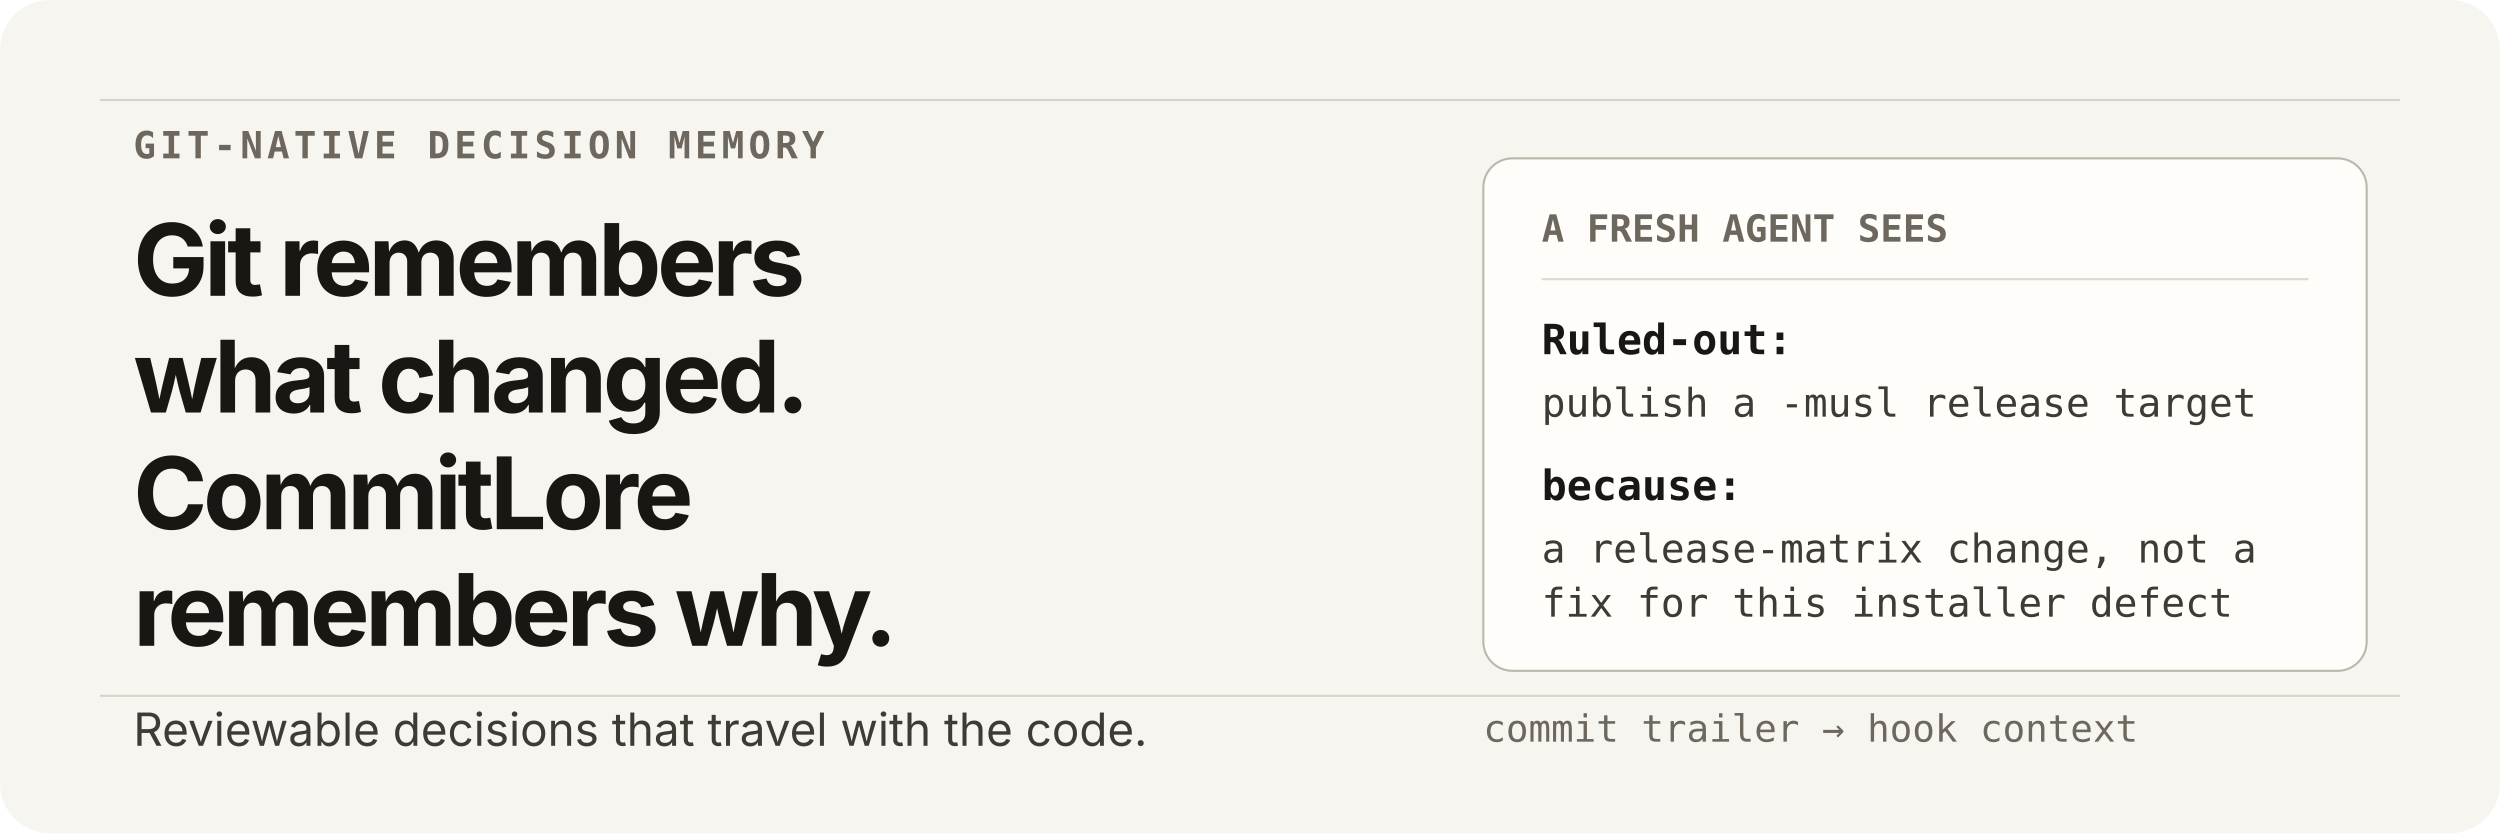
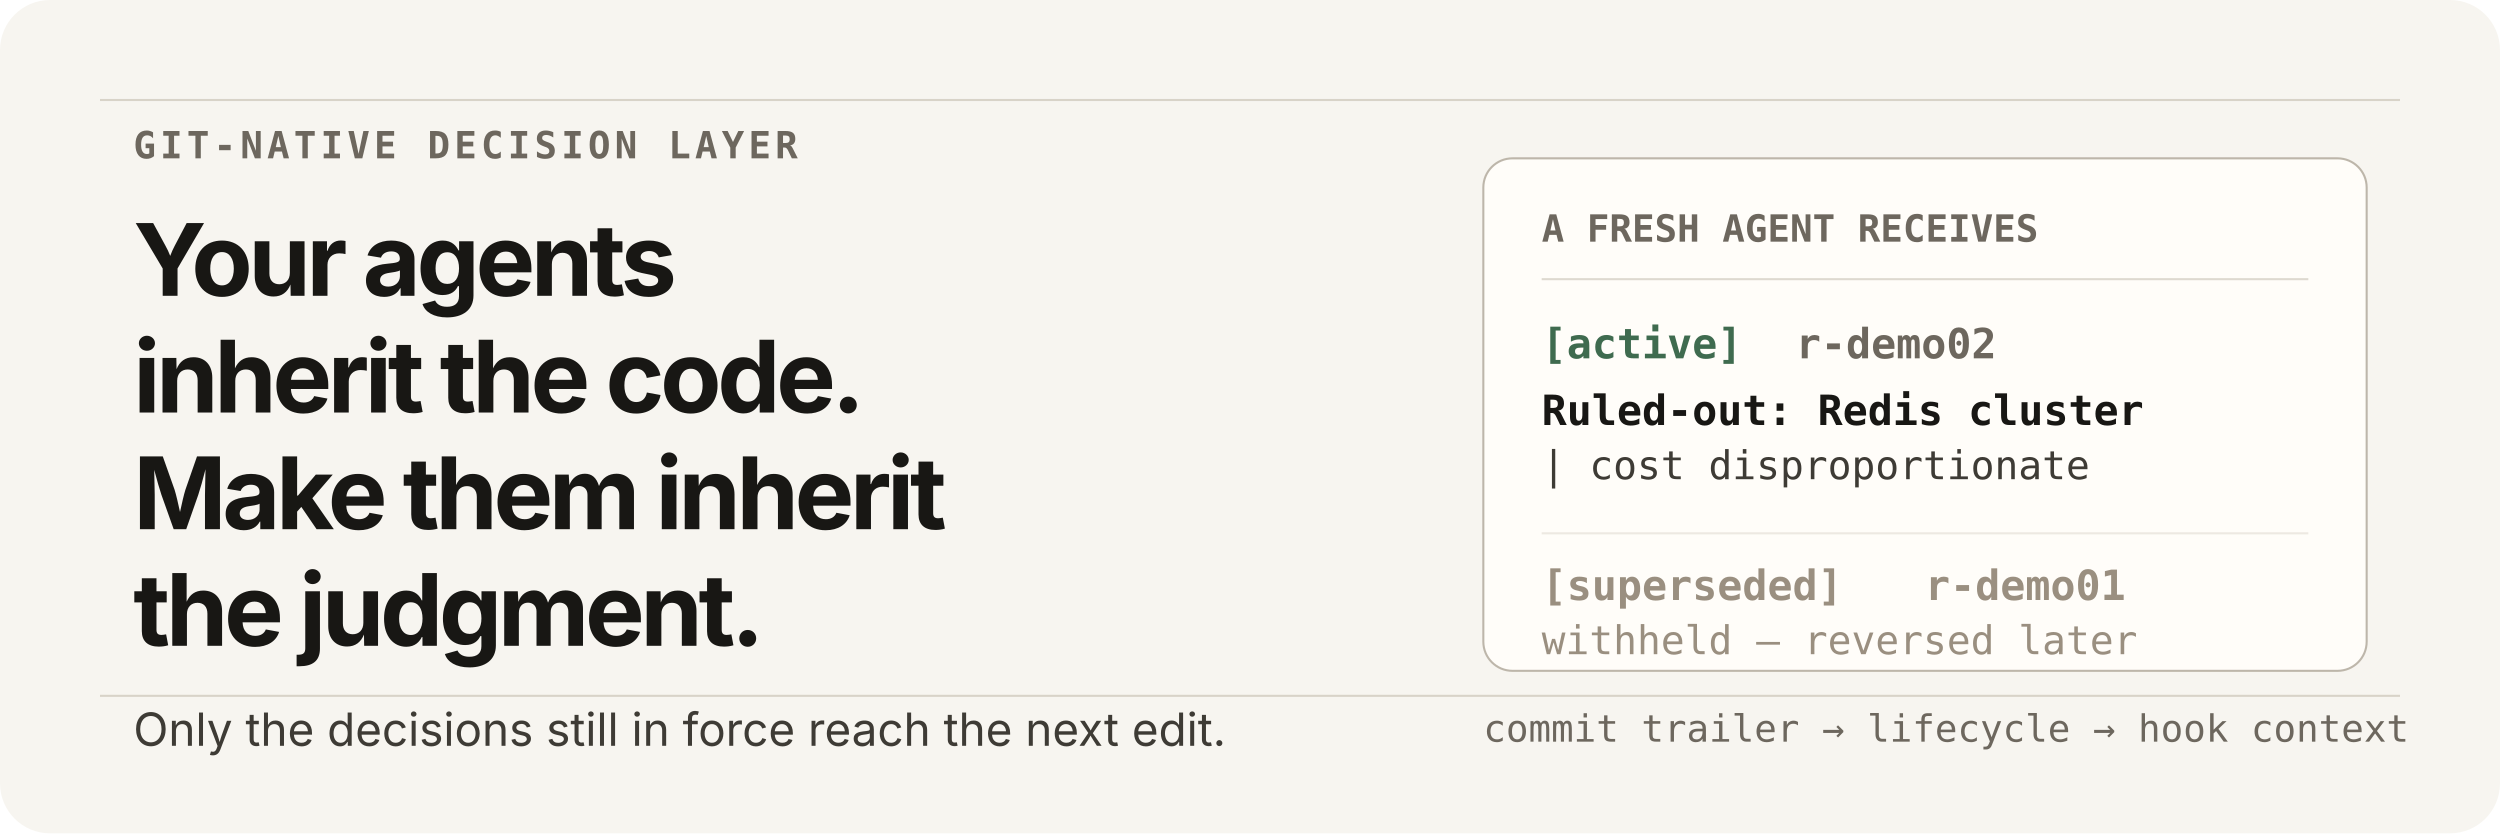
<svg xmlns="http://www.w3.org/2000/svg" width="1200" height="400" viewBox="0 0 1200 400" role="img" aria-labelledby="title desc">
  <rect width="1200" height="400" rx="24" fill="#f7f5f0" />
  <path d="M48 48H1152M48 334H1152" stroke="#d8d3c8" />
  <g transform="translate(64 76)">
-     <text fill="#6d675e" font-family="ui-monospace, SFMono-Regular, Menlo, monospace" font-size="18" font-weight="600" letter-spacing="2">GIT-NATIVE DECISION MEMORY</text>
-     <text y="66" fill="#181714" font-family="-apple-system, BlinkMacSystemFont, Segoe UI, sans-serif" font-size="48" font-weight="700" letter-spacing="-2">Git remembers</text>
-     <text y="122" fill="#181714" font-family="-apple-system, BlinkMacSystemFont, Segoe UI, sans-serif" font-size="48" font-weight="700" letter-spacing="-2">what changed.</text>
-     <text y="178" fill="#181714" font-family="-apple-system, BlinkMacSystemFont, Segoe UI, sans-serif" font-size="48" font-weight="700" letter-spacing="-2">CommitLore</text>
-     <text y="234" fill="#181714" font-family="-apple-system, BlinkMacSystemFont, Segoe UI, sans-serif" font-size="48" font-weight="700" letter-spacing="-2">remembers why.</text>
-     <text y="282" fill="#3e3b35" font-family="-apple-system, BlinkMacSystemFont, Segoe UI, sans-serif" font-size="22">Reviewable decisions that travel with the code.</text>
+     <text fill="#6d675e" font-family="ui-monospace, SFMono-Regular, Menlo, monospace" font-size="18" font-weight="600" letter-spacing="2">GIT-NATIVE DECISION LAYER</text>
+     <text y="66" fill="#181714" font-family="-apple-system, BlinkMacSystemFont, Segoe UI, sans-serif" font-size="48" font-weight="700" letter-spacing="-2">Your agents</text>
+     <text y="122" fill="#181714" font-family="-apple-system, BlinkMacSystemFont, Segoe UI, sans-serif" font-size="48" font-weight="700" letter-spacing="-2">inherit the code.</text>
+     <text y="178" fill="#181714" font-family="-apple-system, BlinkMacSystemFont, Segoe UI, sans-serif" font-size="48" font-weight="700" letter-spacing="-2">Make them inherit</text>
+     <text y="234" fill="#181714" font-family="-apple-system, BlinkMacSystemFont, Segoe UI, sans-serif" font-size="48" font-weight="700" letter-spacing="-2">the judgment.</text>
+     <text y="282" fill="#3e3b35" font-family="-apple-system, BlinkMacSystemFont, Segoe UI, sans-serif" font-size="22">Only the decisions still in force reach the next edit.</text>
  </g>
  <g transform="translate(712 76)">
    <rect width="424" height="246" rx="14" fill="#fffdf9" stroke="#bdb6aa" />
-     <text x="28" y="40" fill="#6d675e" font-family="ui-monospace, SFMono-Regular, Menlo, monospace" font-size="18" font-weight="600">A FRESH AGENT SEES</text>
+     <text x="28" y="40" fill="#6d675e" font-family="ui-monospace, SFMono-Regular, Menlo, monospace" font-size="18" font-weight="600">A FRESH AGENT RECEIVES</text>
    <path d="M28 58H396" stroke="#ded9d0" />
-     <text x="28" y="94" fill="#181714" font-family="ui-monospace, SFMono-Regular, Menlo, monospace" font-size="20" font-weight="700">Ruled-out:</text>
-     <text x="28" y="124" fill="#3e3b35" font-family="ui-monospace, SFMono-Regular, Menlo, monospace" font-size="19">publish a -musl release target</text>
-     <text x="28" y="164" fill="#181714" font-family="ui-monospace, SFMono-Regular, Menlo, monospace" font-size="20" font-weight="700">because:</text>
-     <text x="28" y="194" fill="#3e3b35" font-family="ui-monospace, SFMono-Regular, Menlo, monospace" font-size="19">a release-matrix change, not a</text>
-     <text x="28" y="220" fill="#3e3b35" font-family="ui-monospace, SFMono-Regular, Menlo, monospace" font-size="19">fix for this installer defect</text>
+     <text x="28" y="96" font-family="ui-monospace, SFMono-Regular, Menlo, monospace" font-size="20" font-weight="700">
+       <tspan fill="#3f6b4f">[active]</tspan>
+       <tspan fill="#6d675e" x="150">r-demo02</tspan>
+     </text>
+     <text x="28" y="128" fill="#181714" font-family="ui-monospace, SFMono-Regular, Menlo, monospace" font-size="20" font-weight="700">Ruled-out: Redis cluster</text>
+     <text x="28" y="154" fill="#3e3b35" font-family="ui-monospace, SFMono-Regular, Menlo, monospace" font-size="19">| cost disproportionate</text>
+     <path d="M28 180H396" stroke="#ede9e2" />
+     <text x="28" y="212" font-family="ui-monospace, SFMono-Regular, Menlo, monospace" font-size="20" font-weight="700">
+       <tspan fill="#9a8f80">[superseded]</tspan>
+       <tspan fill="#9a8f80" x="212">r-demo01</tspan>
+     </text>
+     <text x="28" y="238" fill="#9a8f80" font-family="ui-monospace, SFMono-Regular, Menlo, monospace" font-size="19">withheld — reversed later</text>
  </g>
-   <text x="712" y="356" fill="#6d675e" font-family="ui-monospace, SFMono-Regular, Menlo, monospace" font-size="18">commit trailer → hook context</text>
+   <text x="712" y="356" fill="#6d675e" font-family="ui-monospace, SFMono-Regular, Menlo, monospace" font-size="18">commit trailer → lifecycle → hook context</text>
</svg>
